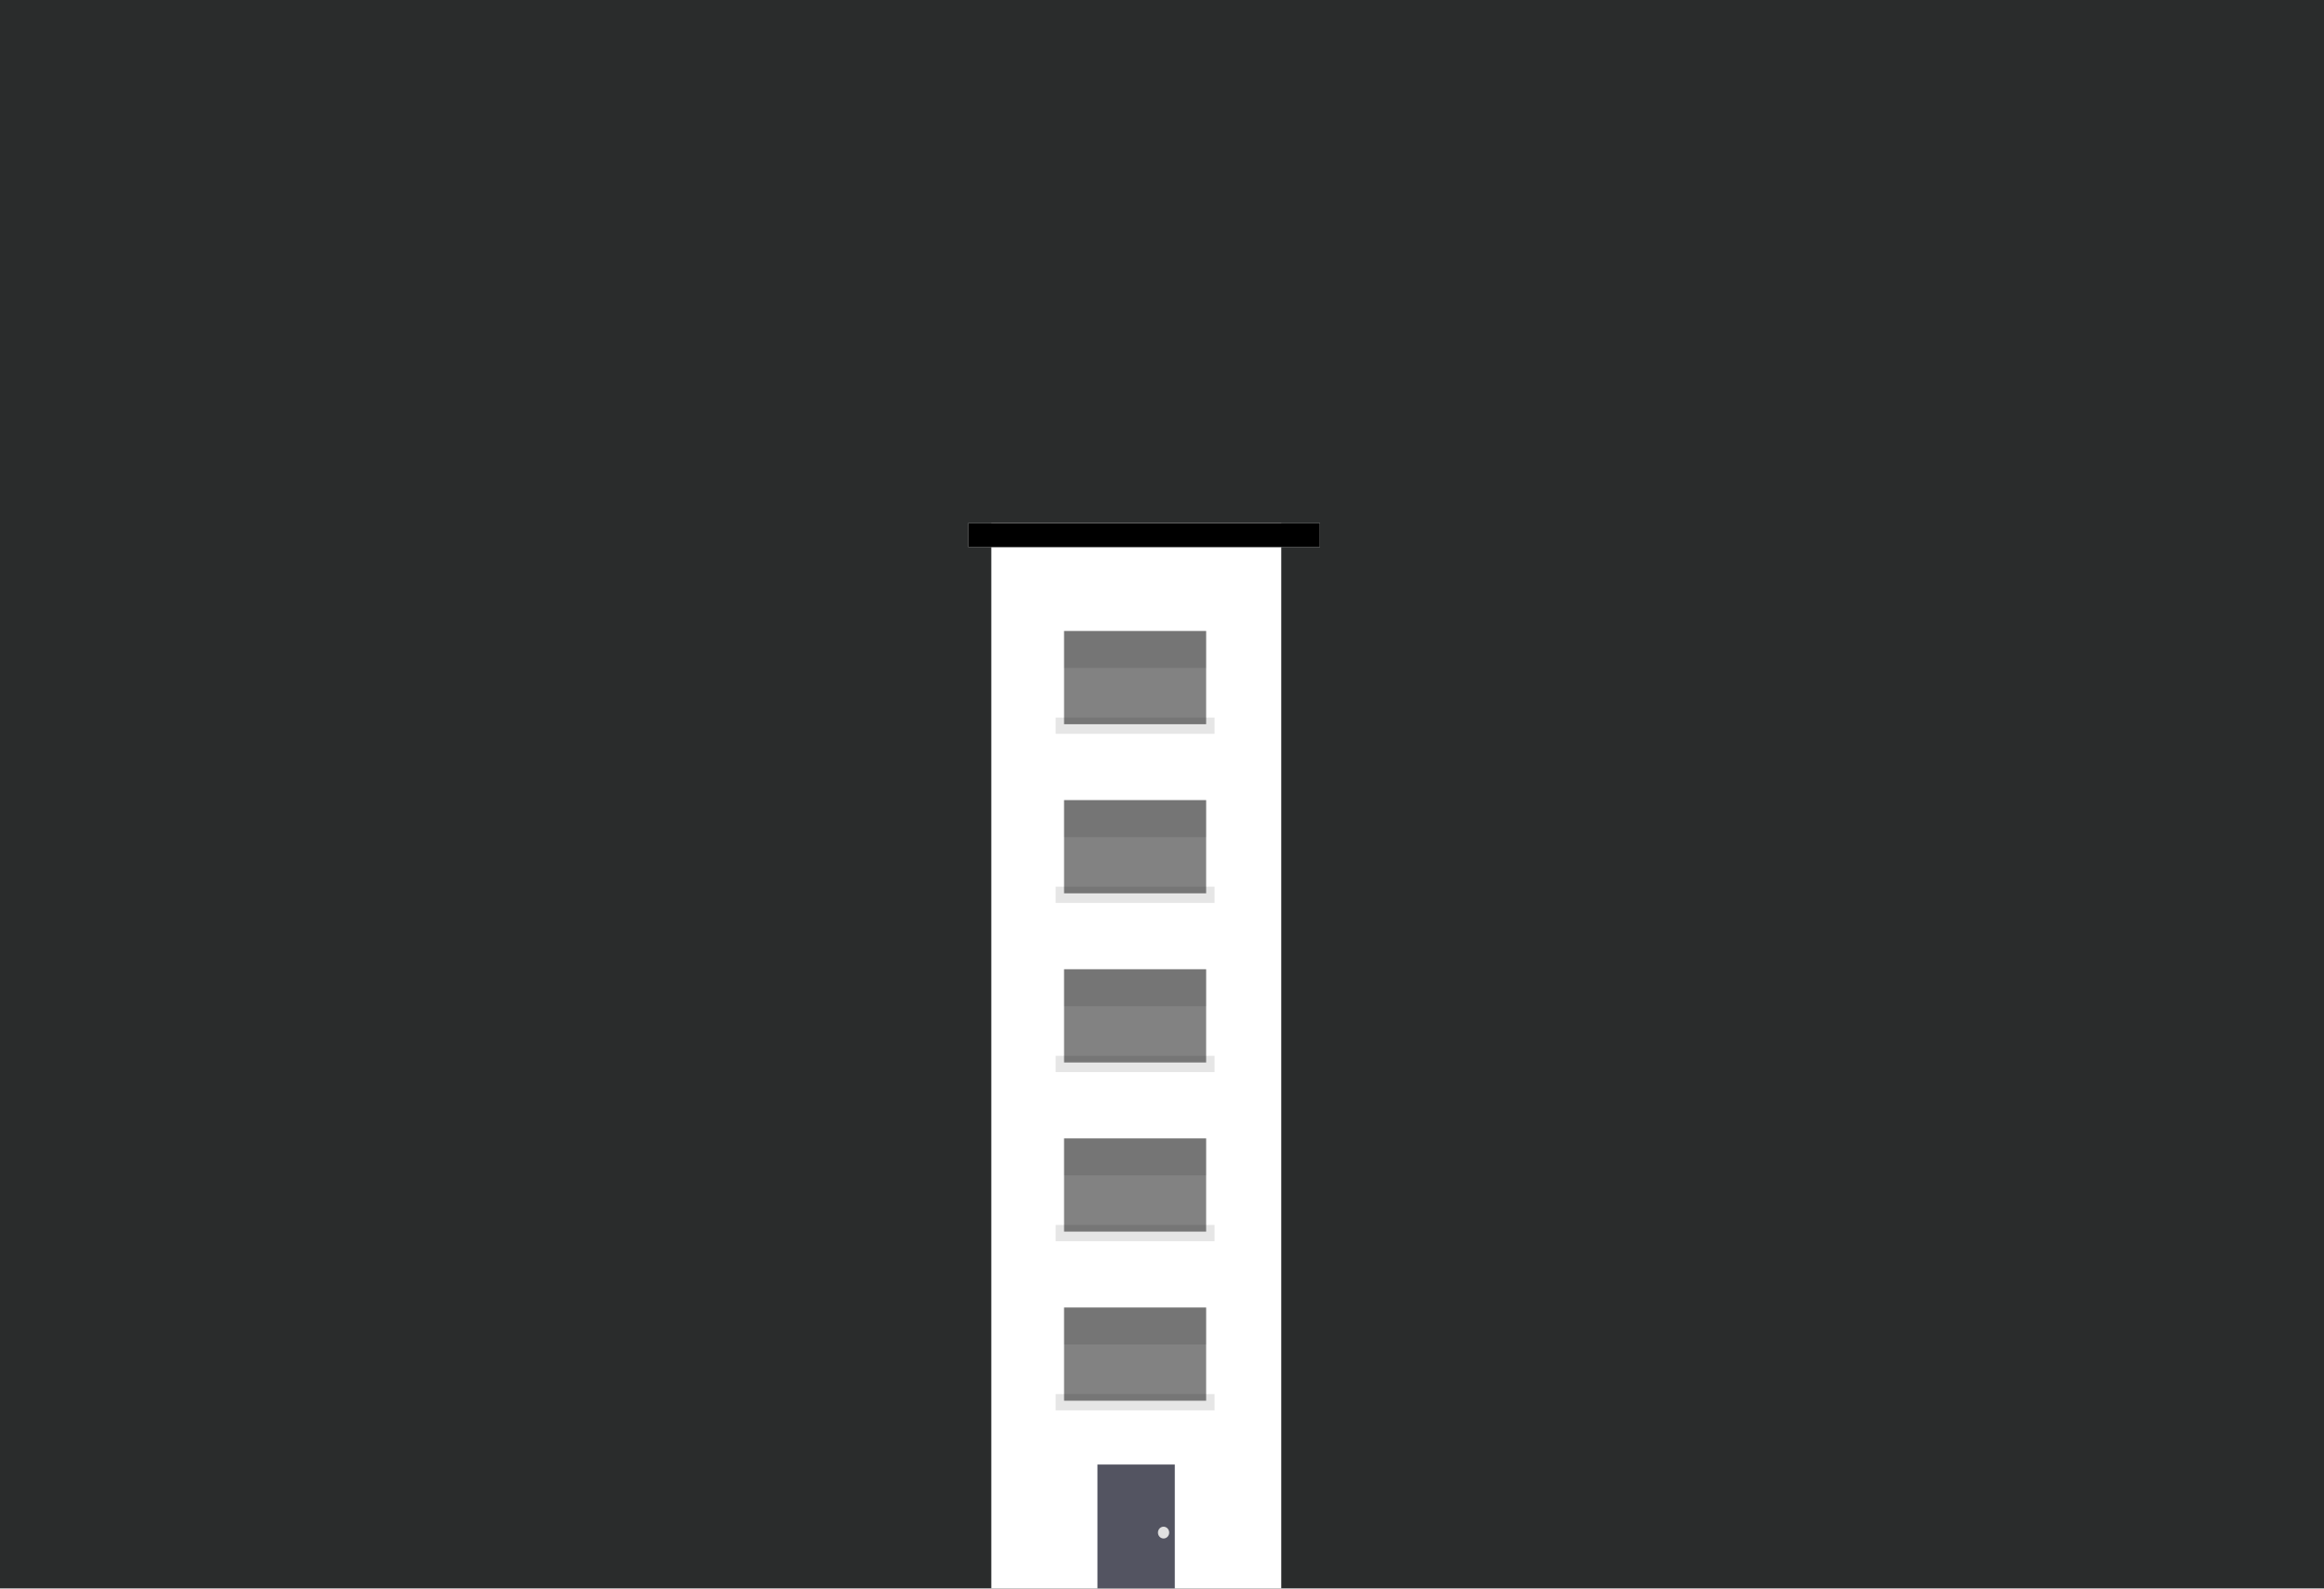
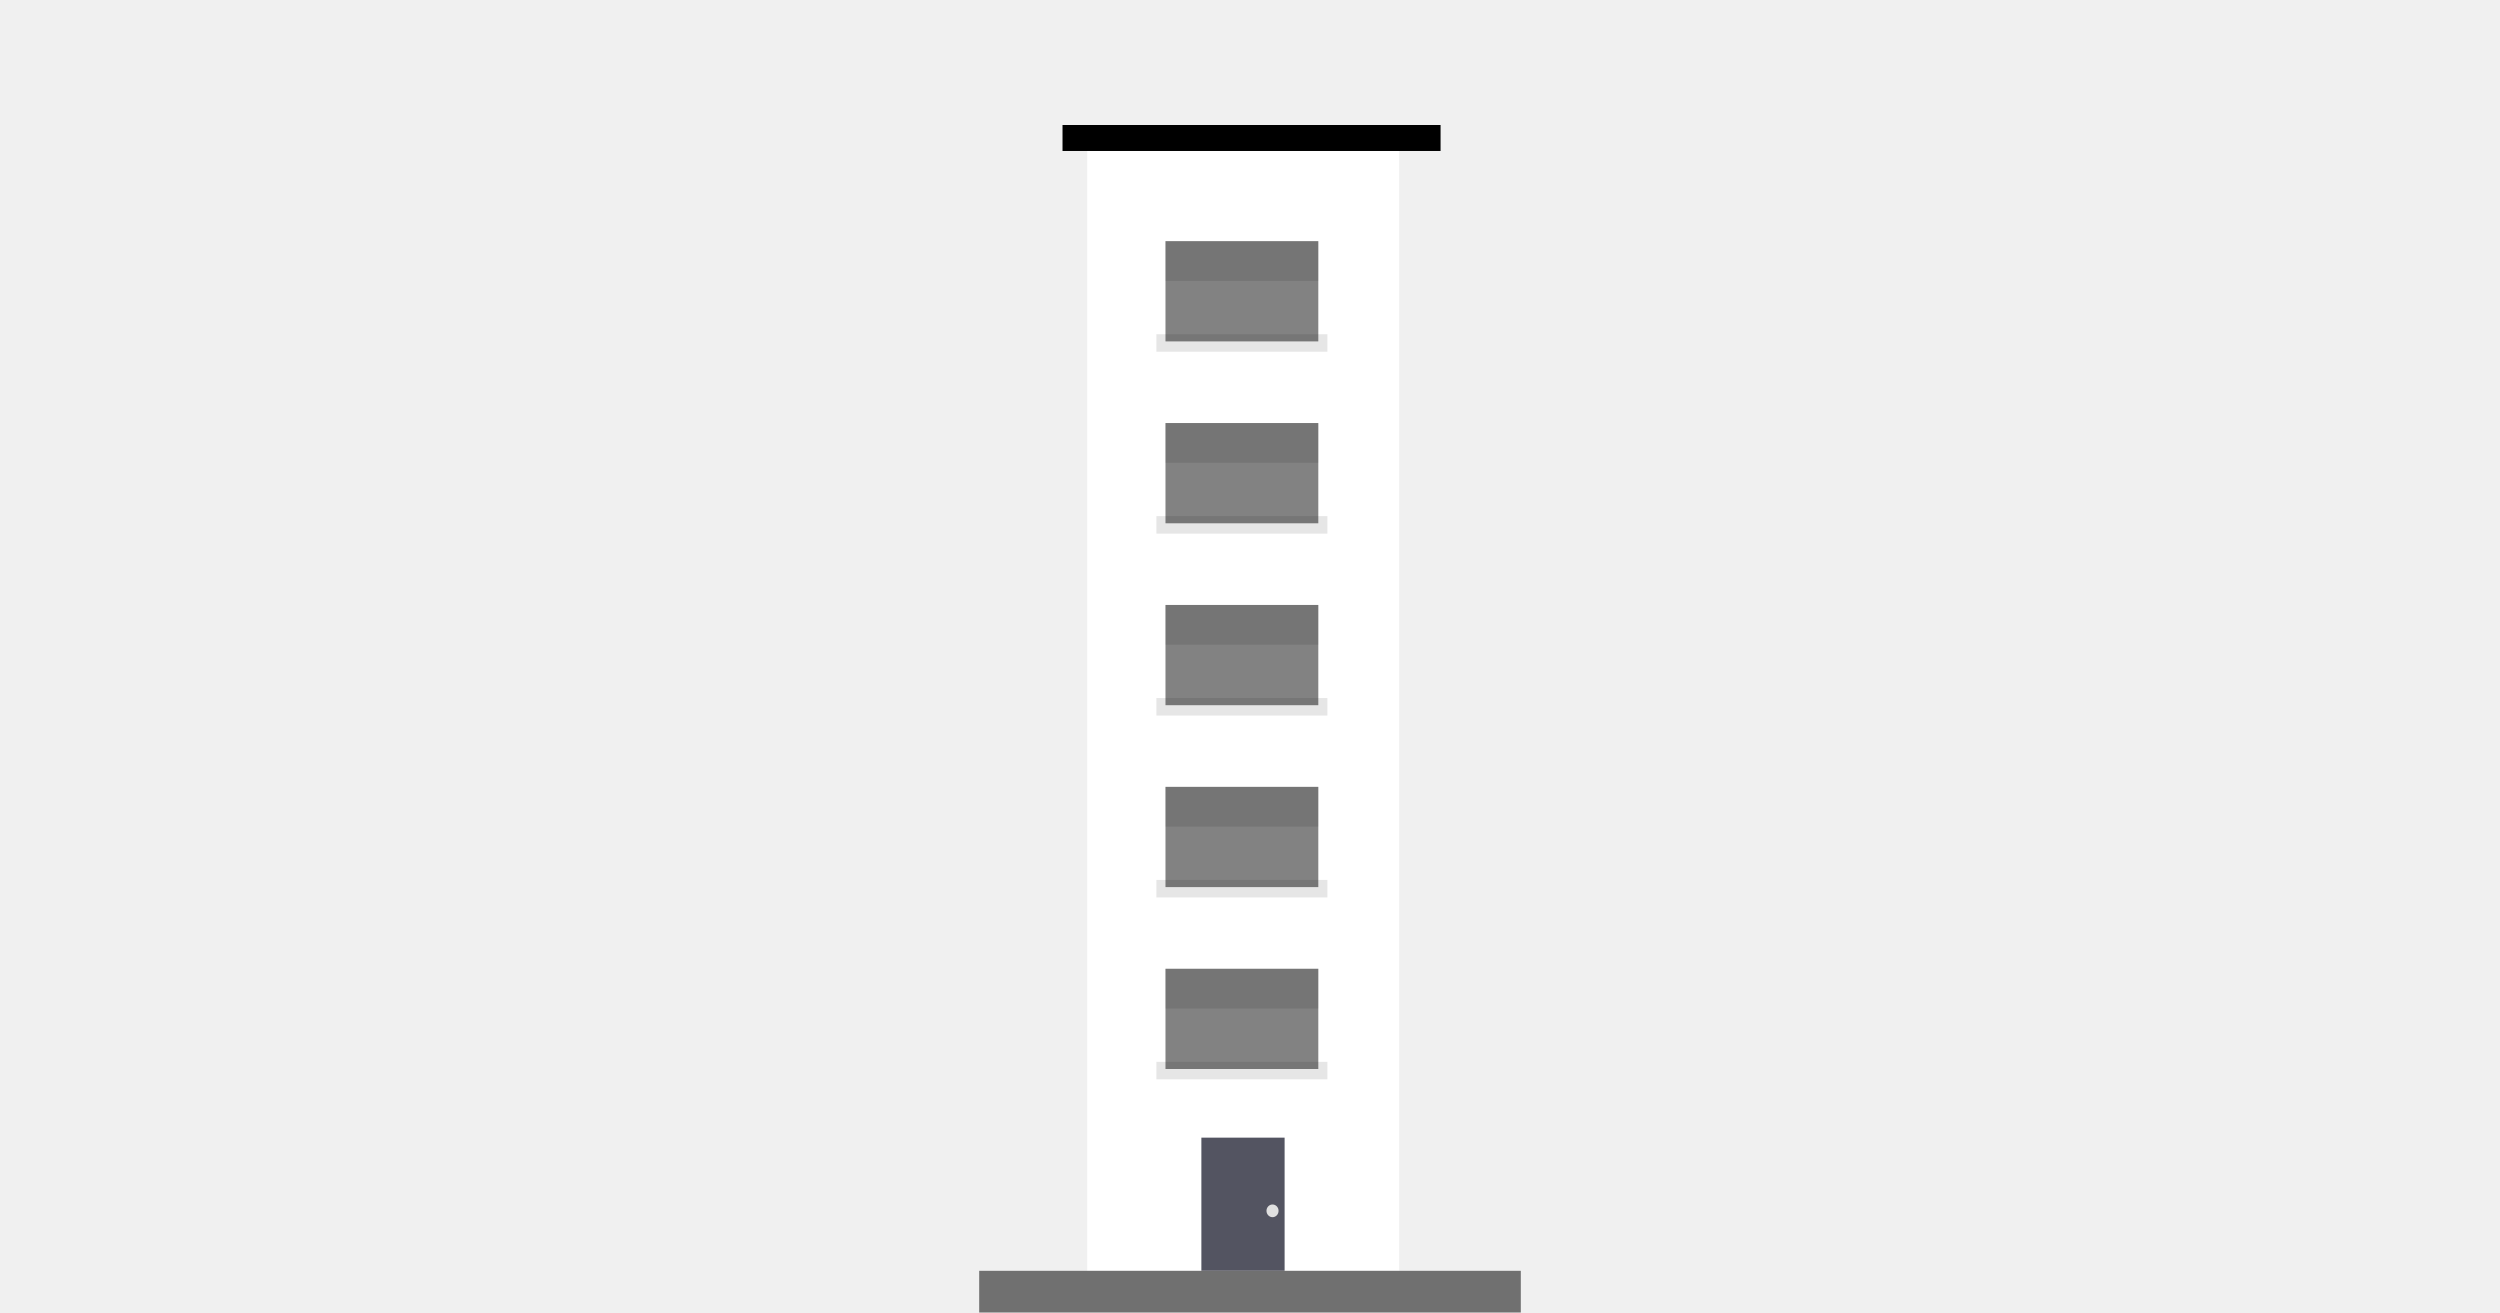
- <svg xmlns="http://www.w3.org/2000/svg" width="120" height="82" viewBox="0 0 120 82">
+ <svg xmlns="http://www.w3.org/2000/svg" width="120" height="63" viewBox="0 0 120 63">
  <defs>
    <clipPath id="clip-building-6">
-       <rect width="120" height="82" />
+       <rect width="120" height="63" />
    </clipPath>
  </defs>
  <g id="building-6" clip-path="url(#clip-building-6)">
-     <rect width="120" height="82" fill="#2a2c2c" />
-     <g id="Group_825" data-name="Group 825" transform="translate(70 21)">
+     <g id="Group_825" data-name="Group 825" transform="translate(71)">
      <g id="Group_780" data-name="Group 780" transform="translate(-20 6)">
        <g id="Group_826" data-name="Group 826" transform="translate(0)">
          <rect id="Rectangle_487" data-name="Rectangle 487" width="14.971" height="55.57" transform="translate(1.186)" fill="#fff" />
          <g id="Group_726" data-name="Group 726" transform="translate(4.507 5.575)">
            <rect id="Rectangle_332" data-name="Rectangle 332" width="8.208" height="0.84" transform="translate(0 4.468)" opacity="0.1" />
            <rect id="Rectangle_333" data-name="Rectangle 333" width="7.336" height="4.812" transform="translate(0.436 0)" fill="#060606" opacity="0.5" />
            <g id="Group_536" data-name="Group 536" transform="translate(0.436 0)" opacity="0.1">
              <rect id="Rectangle_335" data-name="Rectangle 335" width="7.336" height="1.909" />
            </g>
          </g>
          <g id="Group_727" data-name="Group 727" transform="translate(4.507 14.306)">
            <rect id="Rectangle_332-2" data-name="Rectangle 332" width="8.208" height="0.84" transform="translate(0 4.468)" opacity="0.1" />
            <rect id="Rectangle_333-2" data-name="Rectangle 333" width="7.336" height="4.812" transform="translate(0.436 0)" fill="#060606" opacity="0.5" />
            <g id="Group_536-2" data-name="Group 536" transform="translate(0.436 0)" opacity="0.1">
              <rect id="Rectangle_335-2" data-name="Rectangle 335" width="7.336" height="1.909" />
            </g>
          </g>
          <g id="Group_728" data-name="Group 728" transform="translate(4.507 23.038)">
            <rect id="Rectangle_332-3" data-name="Rectangle 332" width="8.208" height="0.84" transform="translate(0 4.468)" opacity="0.1" />
            <rect id="Rectangle_333-3" data-name="Rectangle 333" width="7.336" height="4.812" transform="translate(0.436 0)" fill="#060606" opacity="0.5" />
            <g id="Group_536-3" data-name="Group 536" transform="translate(0.436 0)" opacity="0.1">
              <rect id="Rectangle_335-3" data-name="Rectangle 335" width="7.336" height="1.909" />
            </g>
          </g>
          <g id="Group_729" data-name="Group 729" transform="translate(4.507 31.769)">
            <rect id="Rectangle_332-4" data-name="Rectangle 332" width="8.208" height="0.84" transform="translate(0 4.468)" opacity="0.1" />
            <rect id="Rectangle_333-4" data-name="Rectangle 333" width="7.336" height="4.812" transform="translate(0.436 0)" fill="#060606" opacity="0.5" />
            <g id="Group_536-4" data-name="Group 536" transform="translate(0.436 0)" opacity="0.1">
              <rect id="Rectangle_335-4" data-name="Rectangle 335" width="7.336" height="1.909" />
            </g>
          </g>
          <g id="Group_730" data-name="Group 730" transform="translate(4.507 40.5)">
            <rect id="Rectangle_332-5" data-name="Rectangle 332" width="8.208" height="0.84" transform="translate(0 4.468)" opacity="0.1" />
            <rect id="Rectangle_333-5" data-name="Rectangle 333" width="7.336" height="4.812" transform="translate(0.436 0)" fill="#060606" opacity="0.5" />
            <g id="Group_536-5" data-name="Group 536" transform="translate(0.436 0)" opacity="0.1">
              <rect id="Rectangle_335-5" data-name="Rectangle 335" width="7.336" height="1.909" />
            </g>
          </g>
          <g id="Rectangle_488" data-name="Rectangle 488" fill="#fff" stroke="#000" stroke-width="1">
            <rect width="18.148" height="1.247" stroke="none" />
            <rect x="0.5" y="0.5" width="17.148" height="0.247" fill="none" />
          </g>
          <g id="Group_731" data-name="Group 731" transform="translate(6.666 48.607)">
            <g id="Group_732" data-name="Group 732" transform="translate(0 0)">
              <rect id="Rectangle_331" data-name="Rectangle 331" width="3.995" height="7.027" fill="#535461" />
              <ellipse id="Ellipse_257" data-name="Ellipse 257" cx="0.29" cy="0.305" rx="0.29" ry="0.305" transform="translate(3.125 3.208)" fill="#e0e0e0" />
            </g>
          </g>
        </g>
      </g>
    </g>
+     <g id="Rectangle_506" data-name="Rectangle 506" transform="translate(47 61)" fill="#fff" stroke="#707070" stroke-width="1">
+       <rect width="26" height="2" stroke="none" />
+       <rect x="0.5" y="0.5" width="25" height="1" fill="none" />
+     </g>
  </g>
</svg>
